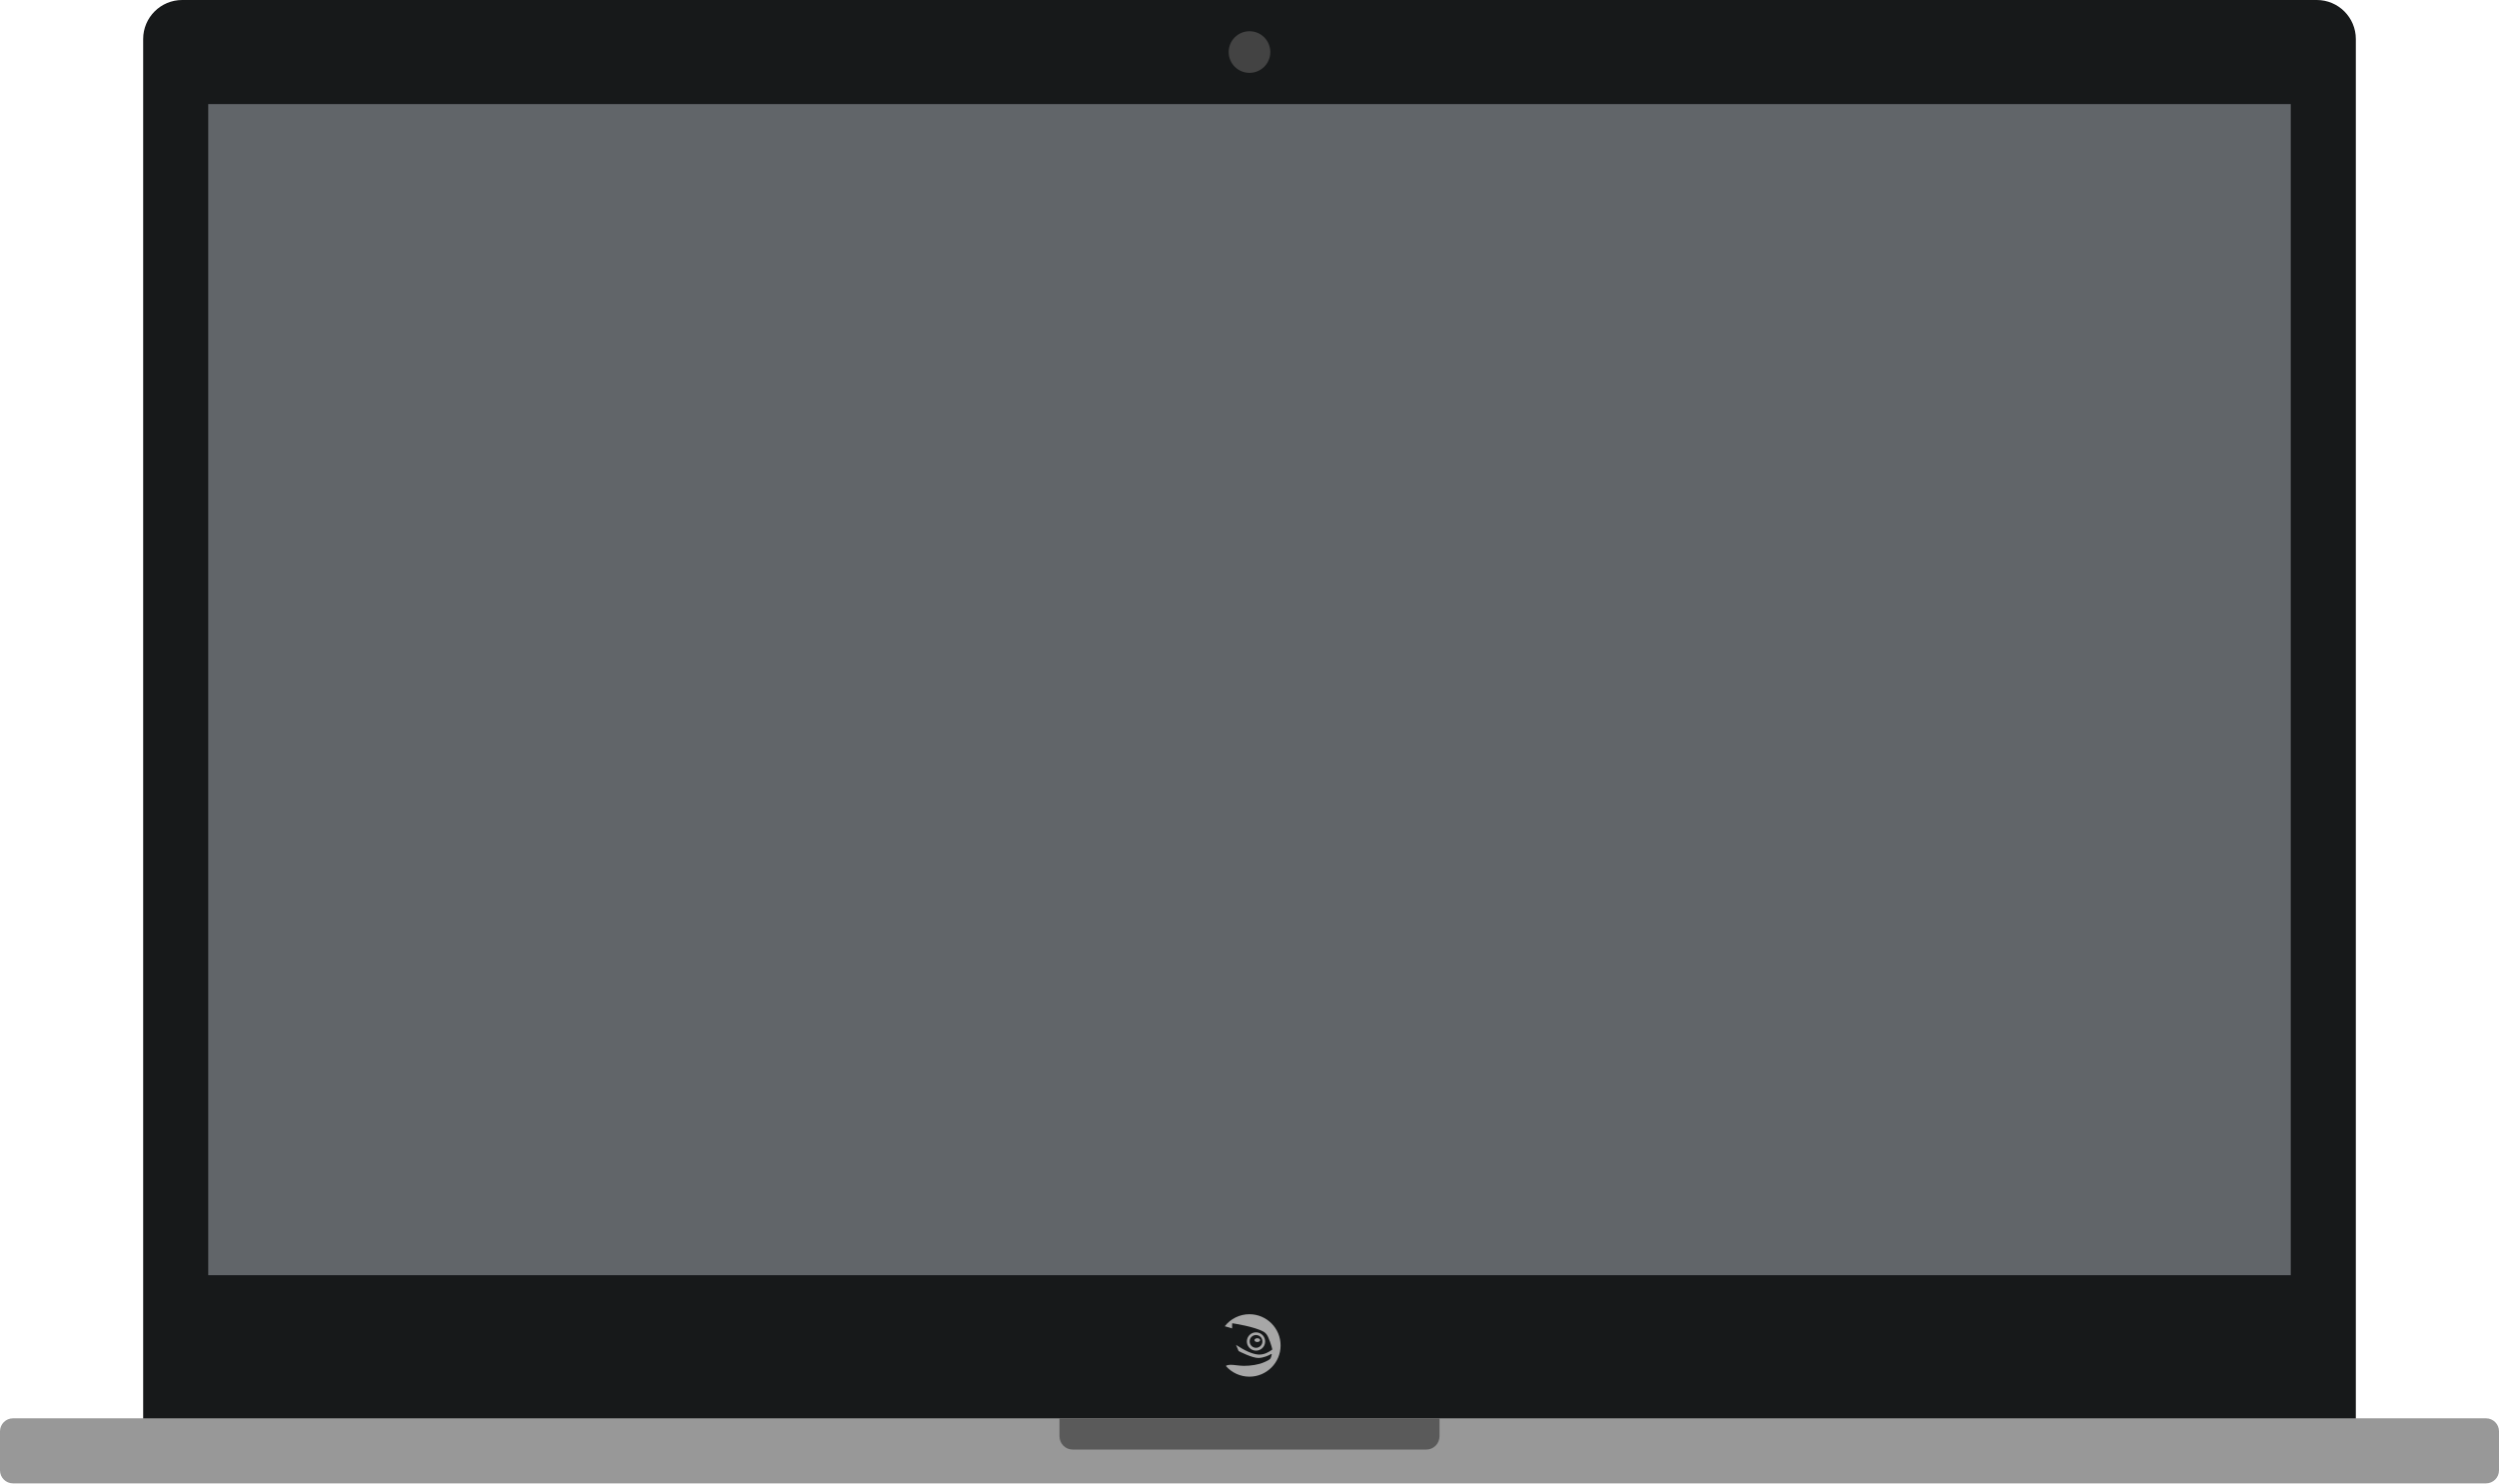
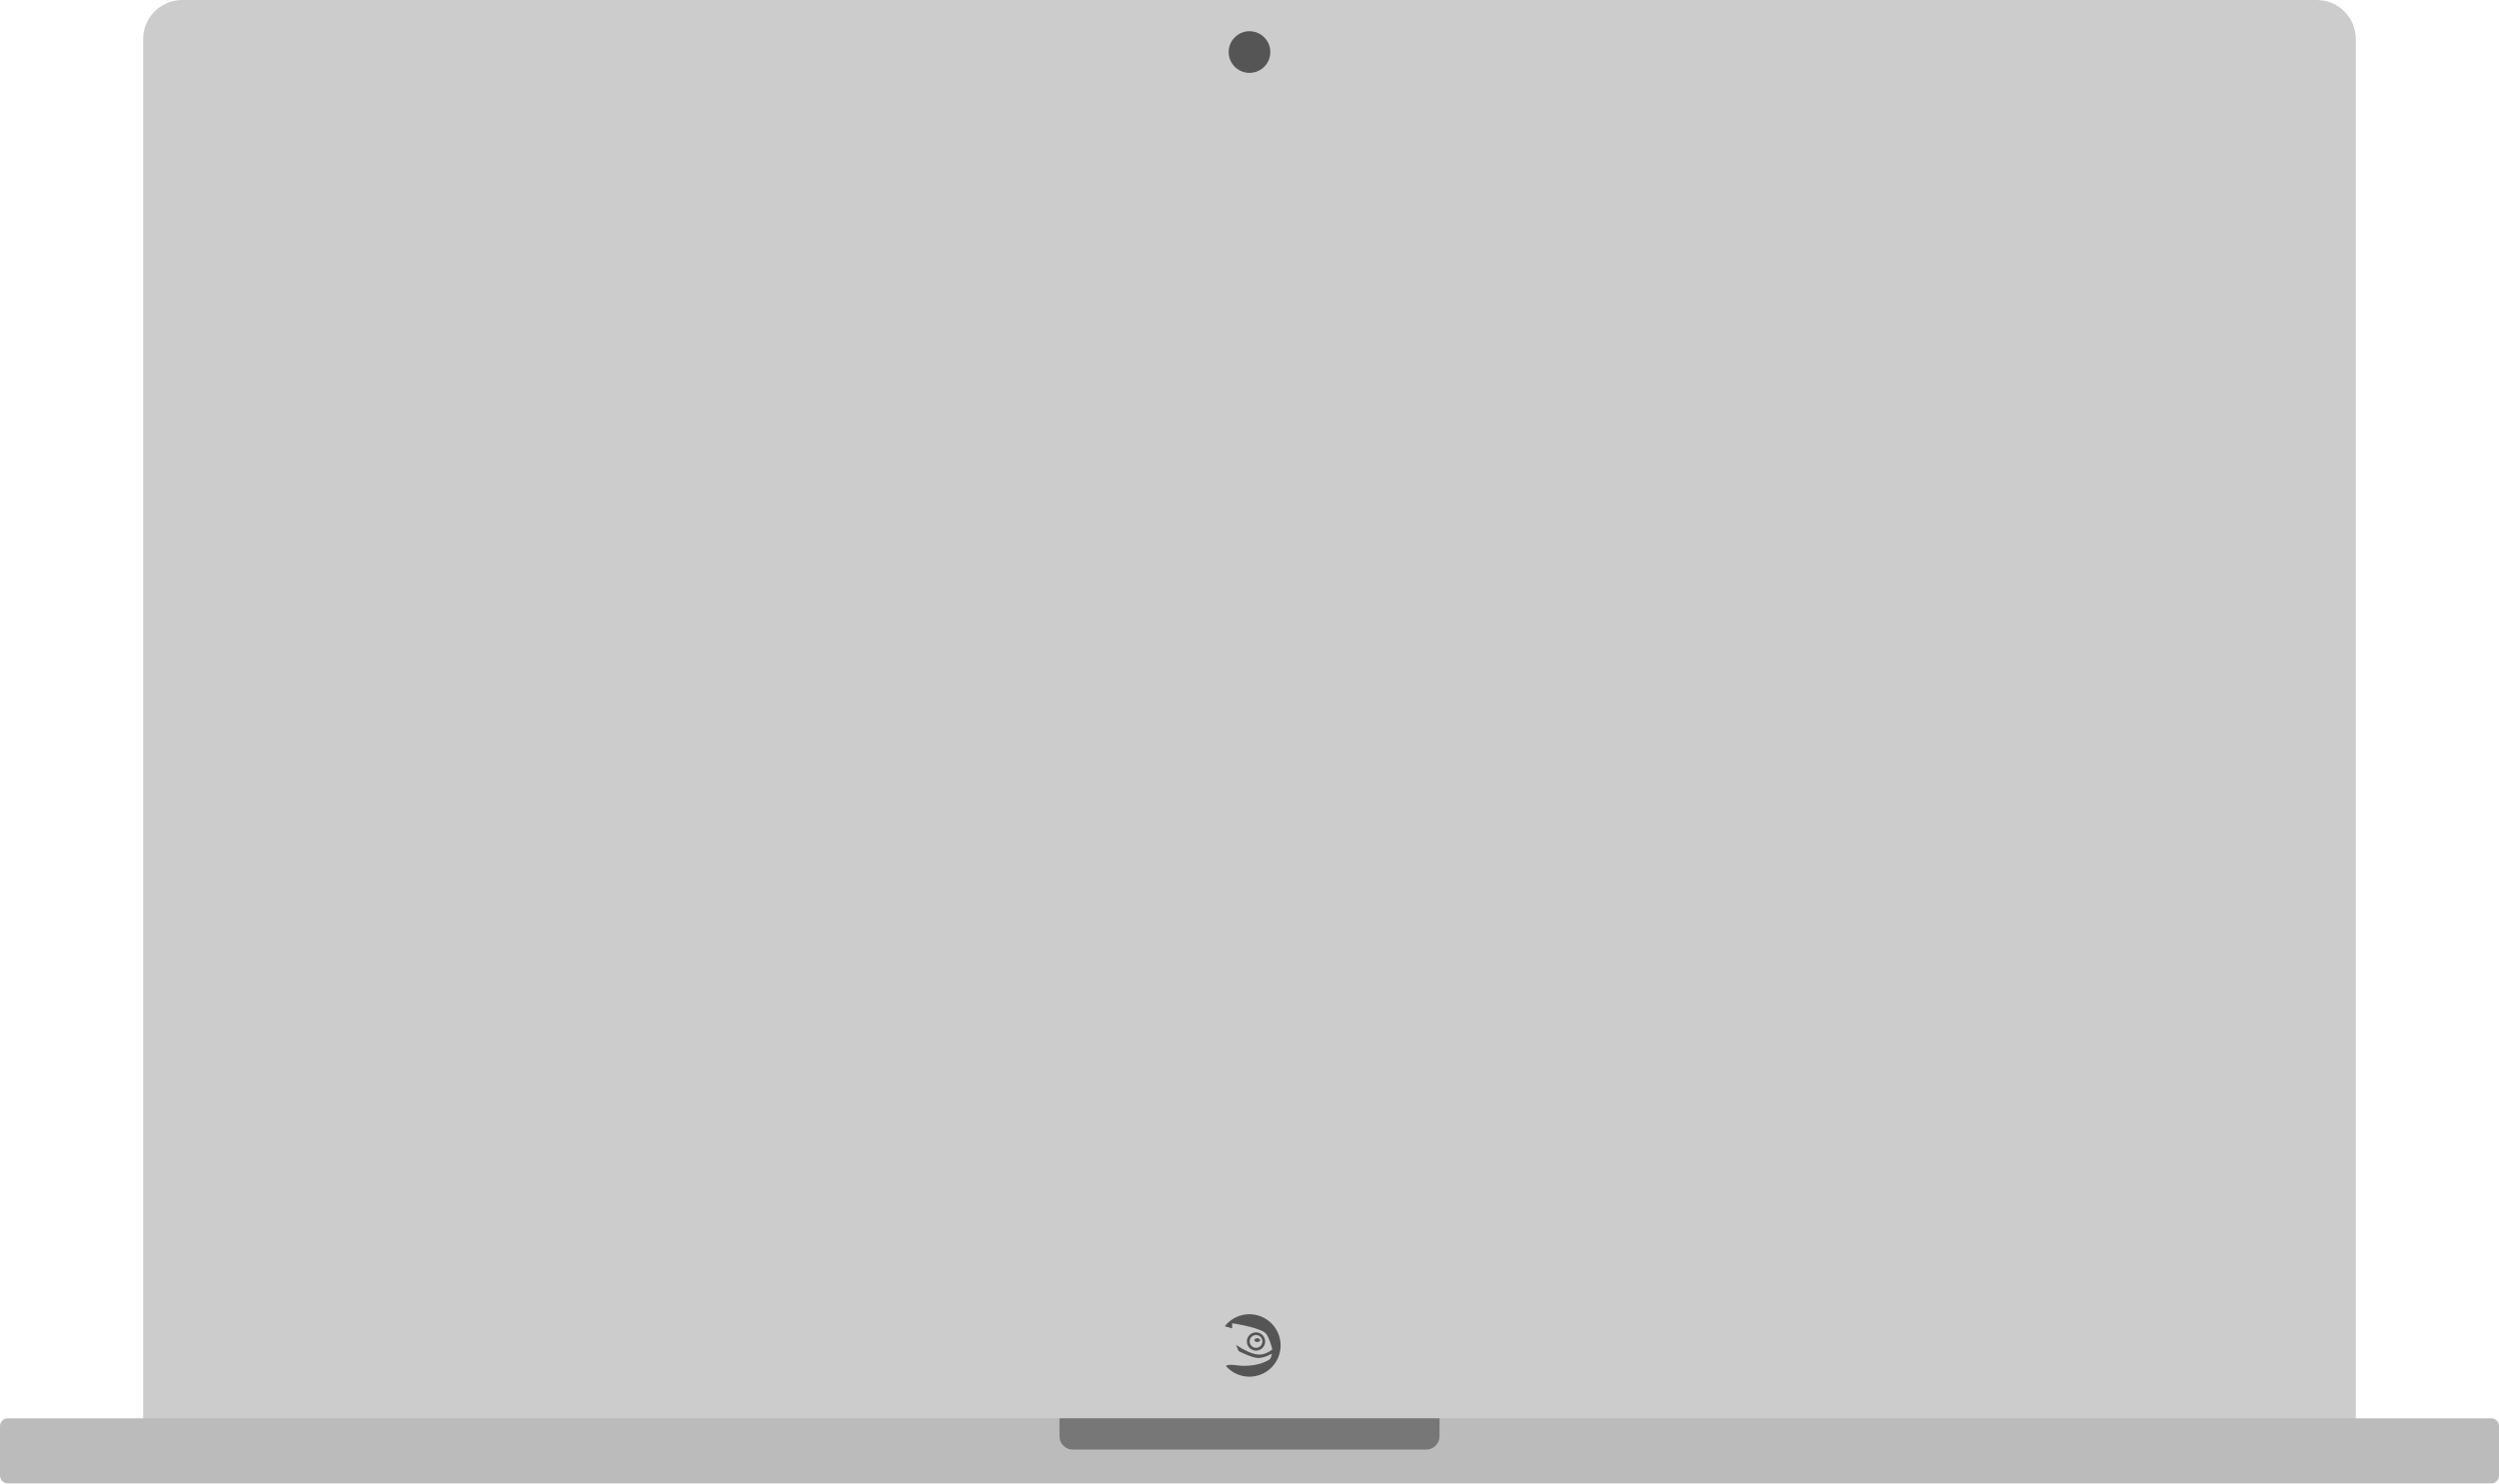
<svg xmlns="http://www.w3.org/2000/svg" width="960" height="570">
-   <rect ry="15" width="850" height="563.643" x="55" rx="15" fill="#17191a" />
-   <path fill="#616569" d="M80 40h800v450H80z" />
-   <circle cx="480" cy="20" r="8" fill="#434343" />
-   <path d="M479.947 505a12 12 0 00-9.447 4.623c1.464.391 2.5.727 2.81.832.005-.19.036-1.893.036-1.893s.004-.04.025-.06c.027-.026.066-.018.066-.018.385.056 8.602 1.274 12.065 3.292.428.25.639.517.903.786.957.99 2.222 5.108 2.358 5.957.005.033-.036.07-.053.083a5.173 5.173 0 01-.314.228c-.82.55-2.707 1.872-5.13 1.656-2.175-.193-5.018-1.44-8.445-3.699.337.79.669 1.58 1.001 2.371.496.258 5.287 2.7 7.65 2.651 1.905-.04 3.941-.968 4.756-1.458 0 0 .18-.108.257-.048.085.066.062.167.042.27-.05.234-.165.66-.242.863l-.066.165c-.093.25-.182.482-.355.625-.48.436-1.246.784-2.446 1.305-1.856.812-4.866 1.328-7.66 1.31-1.002-.022-1.969-.133-2.818-.232-1.743-.197-3.16-.357-4.025.269a12 12 0 009.032 4.122 12 12 0 0012-12 12 12 0 00-12-12zm2.677 6.963a3.504 3.504 0 00-2.522.942 3.498 3.498 0 00-1.114 2.449 3.528 3.528 0 003.39 3.64 3.48 3.48 0 002.524-.946 3.504 3.504 0 001.114-2.446 3.527 3.527 0 00-3.392-3.64zm-.03 1.035a2.458 2.458 0 012.368 2.539 2.43 2.43 0 01-.775 1.706 2.456 2.456 0 01-1.761.659 2.461 2.461 0 01-2.365-2.542c.02-.655.3-1.26.777-1.707a2.419 2.419 0 011.756-.655zm.401 1.23c-.601 0-1.087.325-1.087.727 0 .4.486.725 1.087.725s1.089-.326 1.089-.725c0-.402-.487-.726-1.089-.726z" fill="#a7a7a7" />
-   <rect width="960" height="25" y="545" rx="5" ry="5" fill="#989898" />
-   <path d="M407 545v6.847c0 2.855 2.253 5.153 5.05 5.153h135.9c2.797 0 5.05-2.298 5.05-5.153V545z" fill="#5a5a5a" />
+   <rect fill="#ccc" width="850" height="560" x="55" rx="15" ry="15" />
+   <circle fill="#555" cx="480" cy="20" r="8" />
+   <path fill="#555" d="M479.947 505a12 12 0 00-9.447 4.623c1.464.391 2.5.727 2.81.832.005-.19.036-1.893.036-1.893s.004-.04.025-.06c.027-.026.066-.018.066-.018.385.056 8.602 1.274 12.065 3.292.428.25.639.517.903.786.957.99 2.222 5.108 2.358 5.957.005.033-.036.07-.053.083a5.173 5.173 0 01-.314.228c-.82.55-2.707 1.872-5.13 1.656-2.175-.193-5.018-1.44-8.445-3.699.337.79.669 1.58 1.001 2.371.496.258 5.287 2.7 7.65 2.651 1.905-.04 3.941-.968 4.756-1.458 0 0 .18-.108.257-.048.085.066.062.167.042.27-.05.234-.165.66-.242.863l-.066.165c-.093.25-.182.482-.355.625-.48.436-1.246.784-2.446 1.305-1.856.812-4.866 1.328-7.66 1.31-1.002-.022-1.969-.133-2.818-.232-1.743-.197-3.16-.357-4.025.269a12 12 0 009.032 4.122 12 12 0 0012-12 12 12 0 00-12-12zm2.677 6.963a3.504 3.504 0 00-2.522.942 3.498 3.498 0 00-1.114 2.449 3.528 3.528 0 003.39 3.64 3.48 3.48 0 002.524-.946 3.504 3.504 0 001.114-2.446 3.527 3.527 0 00-3.392-3.64zm-.03 1.035a2.458 2.458 0 012.368 2.539 2.43 2.43 0 01-.775 1.706 2.456 2.456 0 01-1.761.659 2.461 2.461 0 01-2.365-2.542c.02-.655.3-1.26.777-1.707a2.419 2.419 0 011.756-.655zm.401 1.23c-.601 0-1.087.325-1.087.727 0 .4.486.725 1.087.725s1.089-.326 1.089-.725c0-.402-.487-.726-1.089-.726z" />
+   <rect fill="#bbb" width="960" height="25" y="545" rx="3" ry="3" />
+   <path fill="#777" d="M407 545v6.847c0 2.855 2.253 5.153 5.05 5.153h135.9c2.797 0 5.05-2.298 5.05-5.153V545z" />
</svg>
